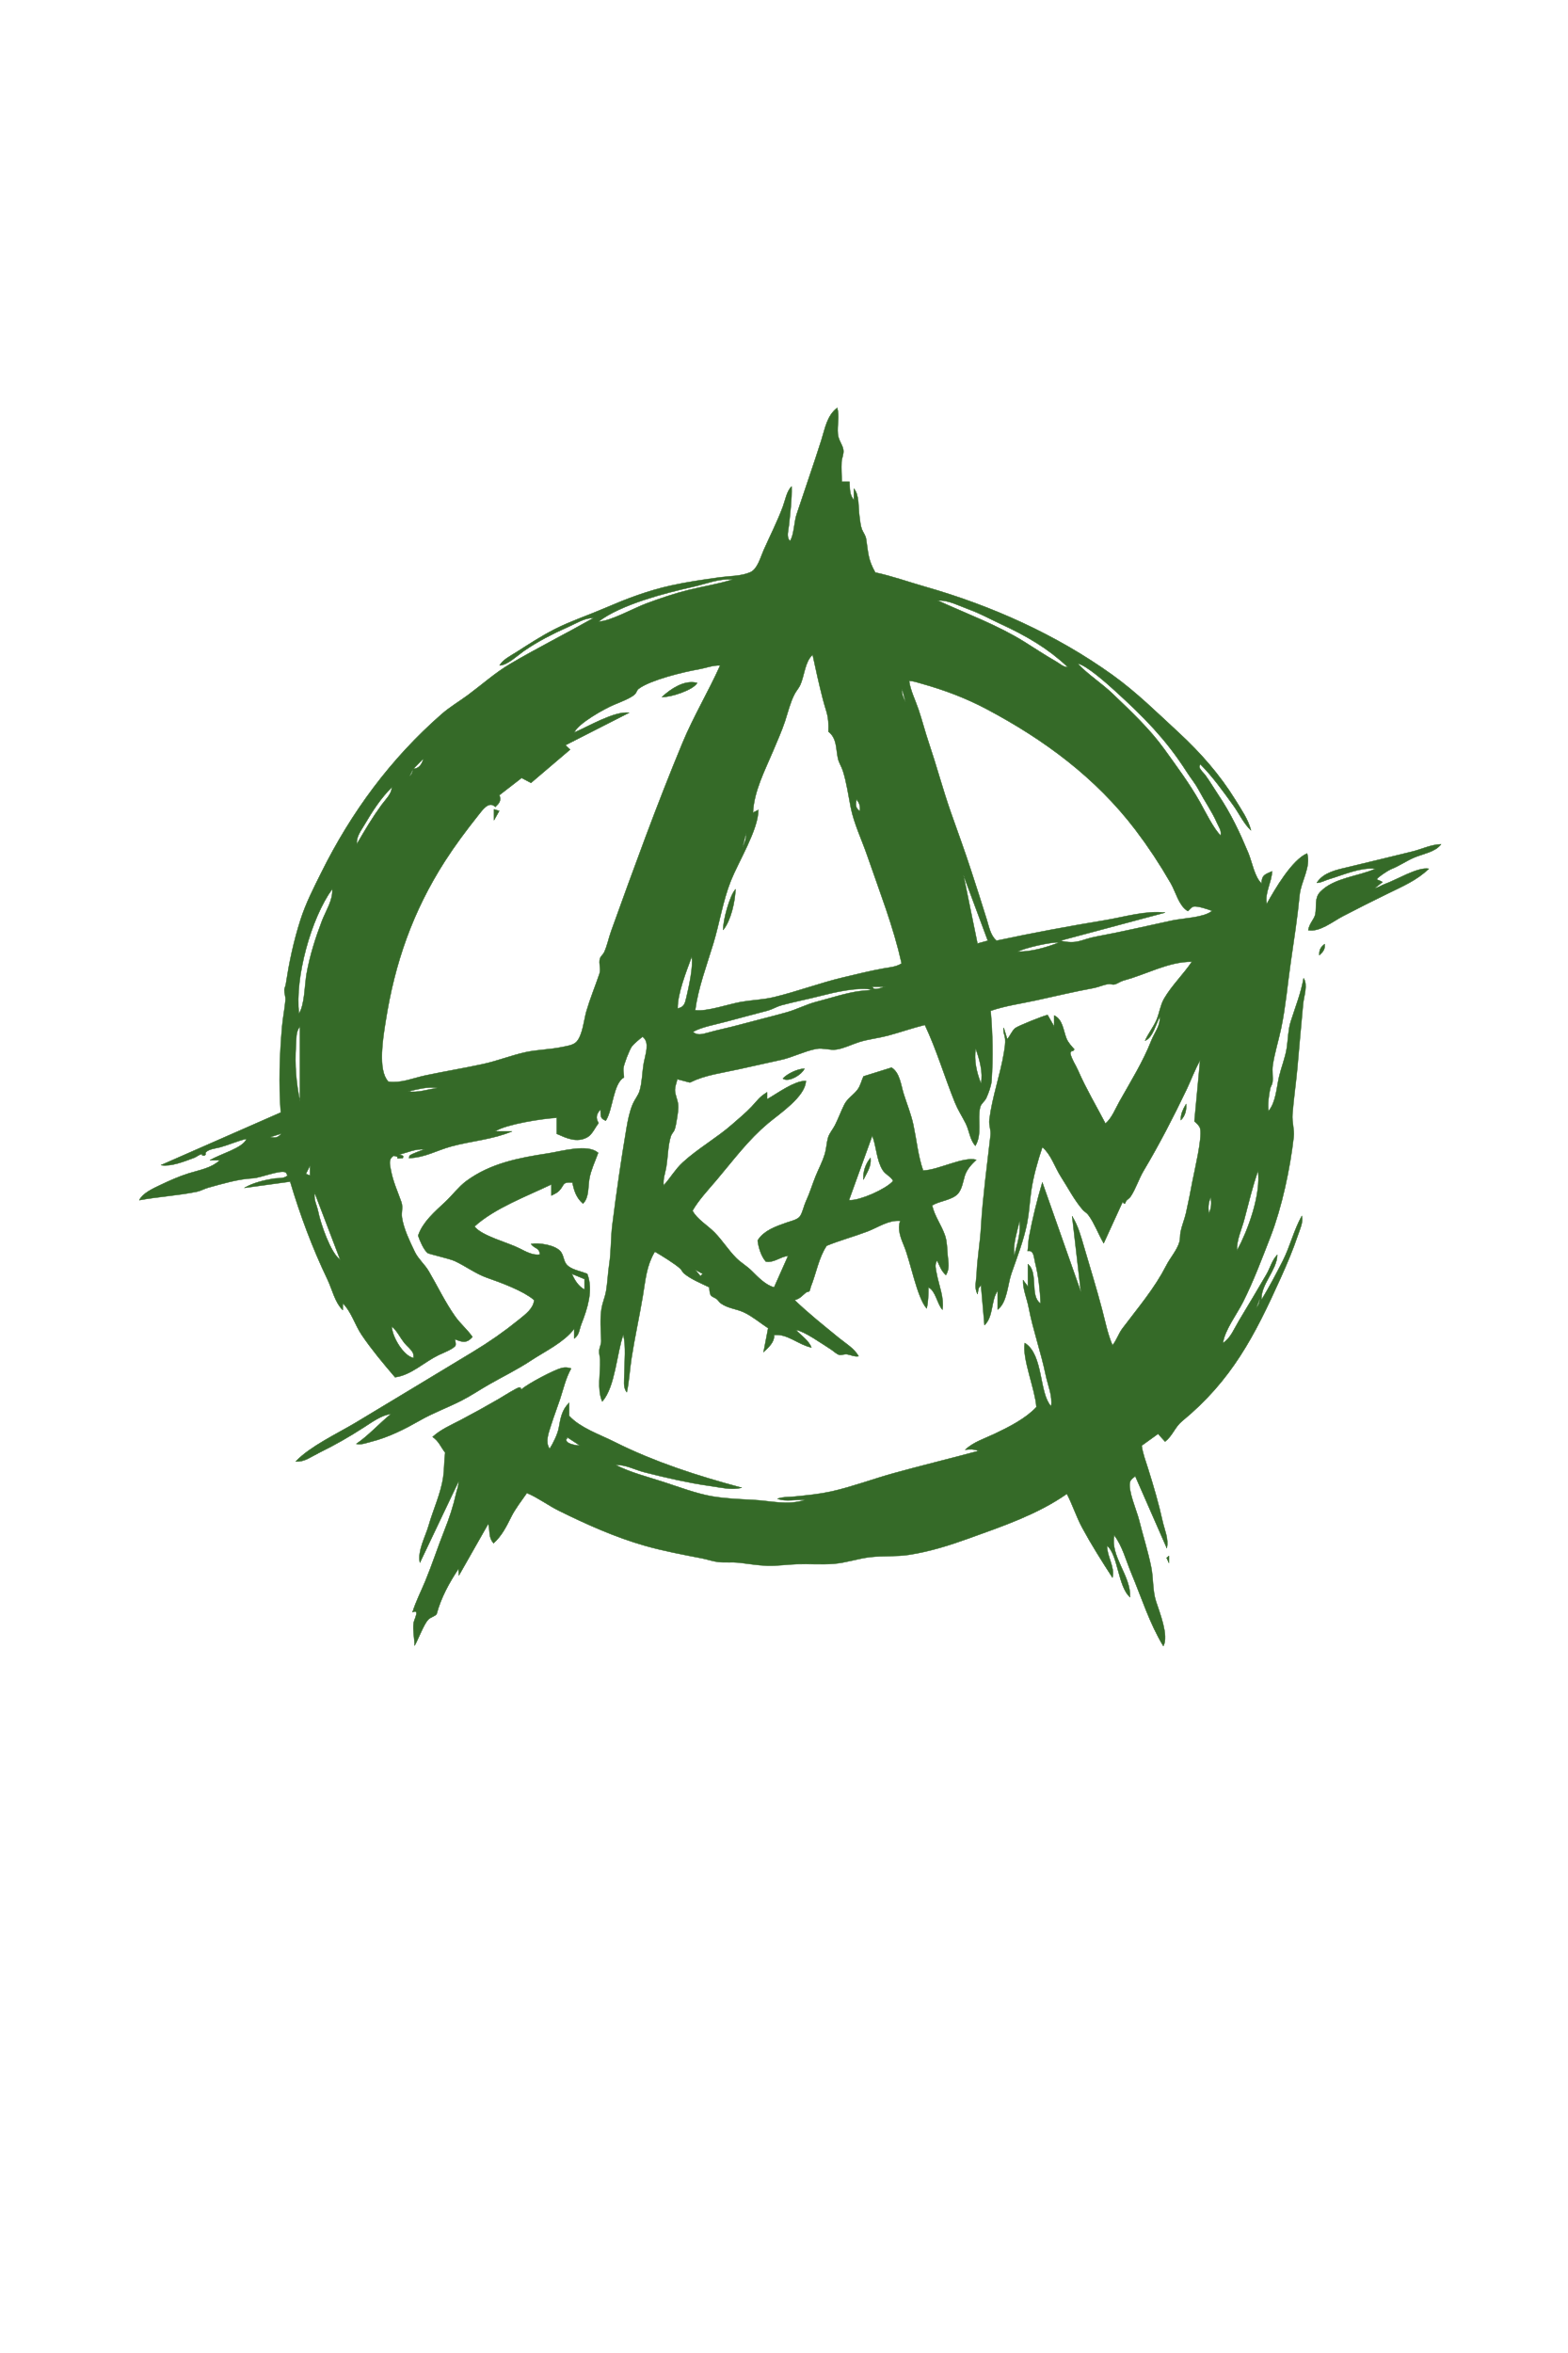
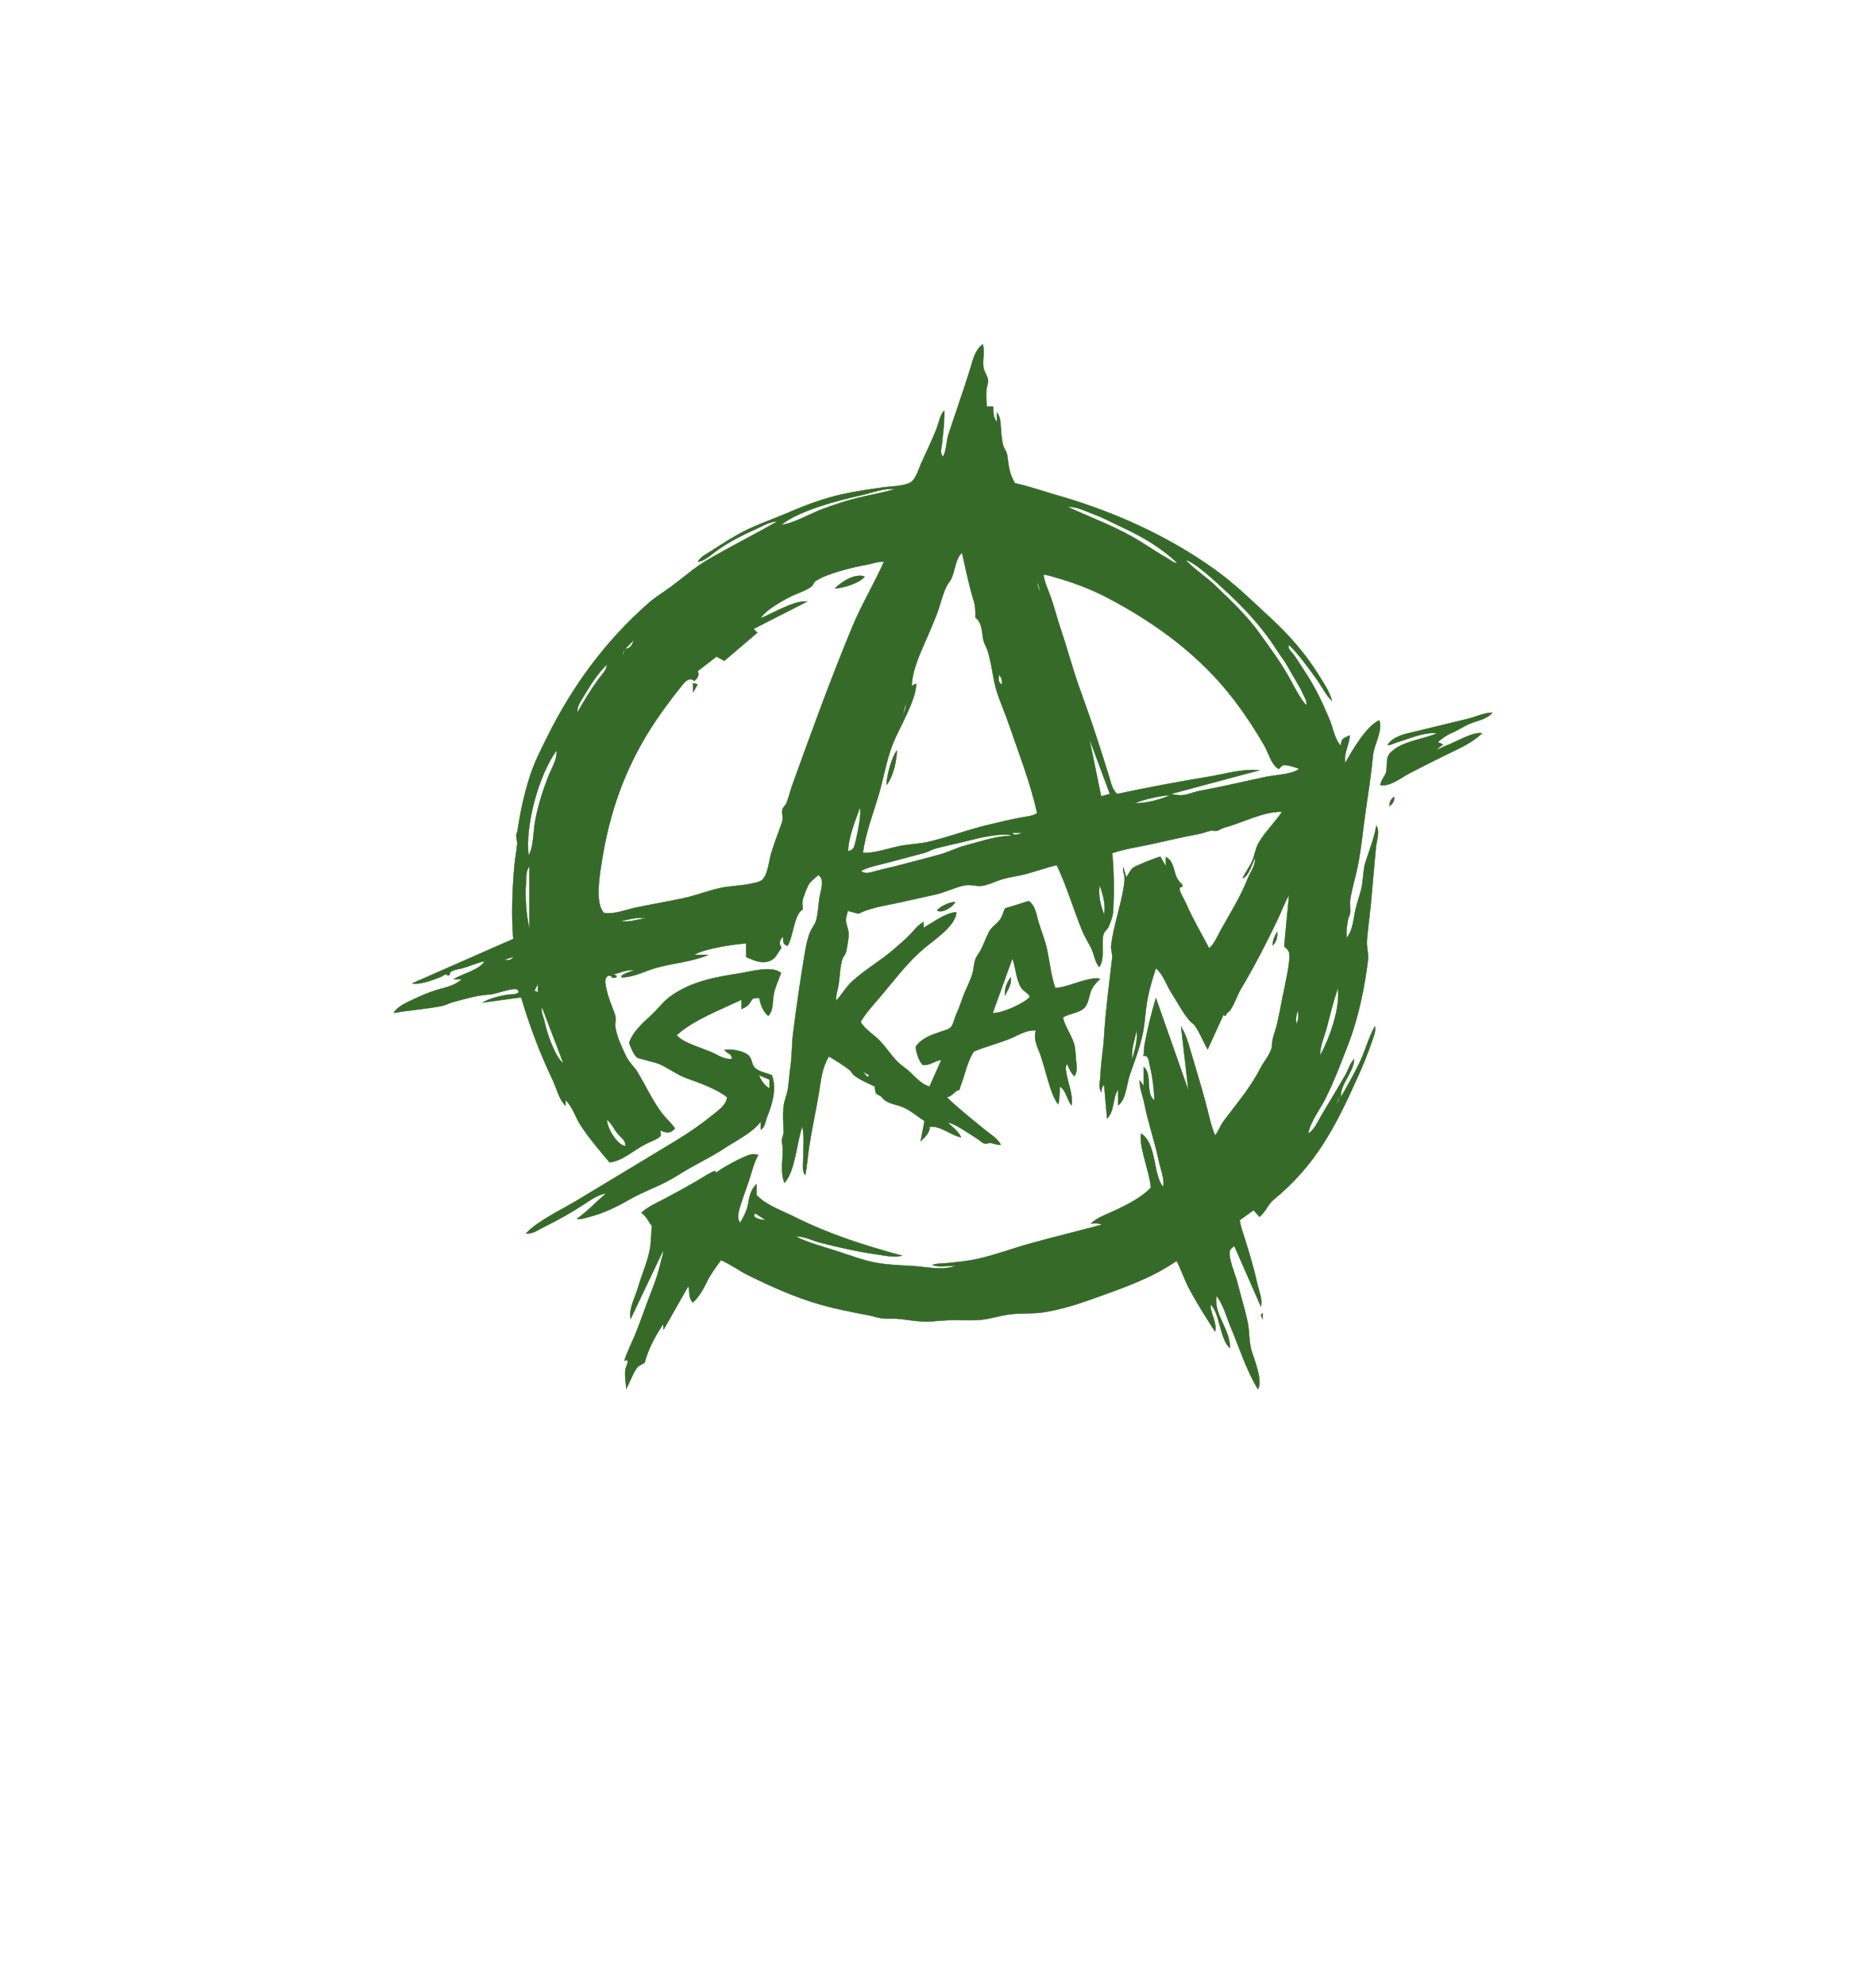
- <svg xmlns="http://www.w3.org/2000/svg" viewBox="0 0 894 1342" width="894" height="1342">
+ <svg xmlns="http://www.w3.org/2000/svg" viewBox="0 0 894 1342" width="850" height="900">
  <path d="M477.5 232.63C478.9 237.45 477.38 242.42 477.86 247.5C478.2 251.15 480.52 253.55 481 256.52C481.39 258.94 480.09 261.14 479.97 263.5C479.77 267.18 480.05 271.1 480.12 274.77C481.58 274.77 483.04 274.77 484.5 274.77C484.78 278.81 484.38 282.04 487.02 285.18C487.02 283.04 487.02 280.89 487.02 278.74C490.17 282.17 489.48 289.64 490.18 294.47C490.51 296.77 490.74 299.79 491.58 301.91C492.36 303.86 493.66 305.3 494 307.52C495.24 315.49 495.05 319.15 499.2 326.5C509.29 328.7 517.92 331.85 527.73 334.65C565.56 345.46 602.43 361.94 634.51 384.98C648.26 394.85 660.09 406.6 672.48 418.02C684.59 429.2 695.81 441.98 704.47 456.04C707.88 461.58 711.86 467.21 713.5 473.57C709.37 469.77 706.65 463.77 703.33 459.2C697.43 451.07 691.62 442.87 684.5 435.75C684.48 436.31 684.01 436.82 684.08 437.38C684.27 438.97 686.52 440.84 687.43 442.08C690.13 445.75 692.42 449.77 694.98 453.55C701.86 463.71 707.3 475.19 711.98 486.5C714.11 491.65 715.55 500.23 719.5 503.86C719.77 499.11 721.13 498.89 725.5 496.93C725.42 502.94 721.11 509.51 722.5 515.54C727.02 507.35 736.89 490.38 745.5 486.75C747.83 494.41 741.96 502.82 741.22 510.5C739.98 523.27 738.04 535.88 736.19 548.54C734.35 561.14 733.32 573.81 730.71 586.33C729.24 593.37 727 600.37 725.91 607.5C725.4 610.88 726.16 614.31 725.75 617.33C725.59 618.54 724.71 619.64 724.46 620.84C723.68 624.56 722.88 629.98 723.5 633.68C727.74 628.68 728.1 620.23 729.54 614.07C730.84 608.51 733.11 603.18 733.95 597.49C734.67 592.61 734.68 587.37 736.18 582.64C738.81 574.36 741.98 566.54 743.5 557.94C746.07 561.68 743.68 568.04 743.23 572.52C742 584.84 741.05 597.15 739.9 609.5C739.09 618.17 737.83 626.84 737.14 635.5C736.78 639.94 738.34 644.12 737.85 648.48C735.86 666.22 731.13 688.54 724.65 705.22C719.79 717.72 715.02 730.49 709 742.49C705.55 749.36 698.5 758.62 697.5 765.97C701.85 763.35 704.07 757.49 706.67 753.2C711.98 744.47 717.17 735.64 722.33 726.83C724.57 723.01 725.39 718.89 728.5 715.67C728.34 724.46 718.83 732.72 719.5 741.37C723.82 734.19 727.82 726.65 731.61 719.2C735.79 710.99 738 701.49 742.5 693.47C743.37 697.13 741.38 701.08 740.19 704.63C737.42 712.9 734 720.92 730.42 728.88C715.59 761.78 702.53 787.27 674.1 810.62C670.17 813.85 668.67 819.03 664.5 822.19C663.17 820.72 661.83 819.24 660.5 817.77C657.38 820.01 654.27 822.26 651.15 824.5C651.78 829 653.42 833.29 654.8 837.66C657.87 847.45 660.84 857.49 663.04 867.48C664.2 872.71 666.64 877.6 665.5 882.96C659.5 869.27 653.5 855.59 647.5 841.91C646.43 842.79 645.06 843.66 644.56 845.03C642.97 849.36 648.42 861.94 649.61 866.75C651.87 875.8 654.72 884.63 656.57 893.78C657.87 900.18 657.32 907.12 659.3 913.27C661.31 919.56 666.77 932.91 663.5 938.81C655.59 925.73 651.16 911.31 645.27 897.25C642.26 890.08 640.19 881.79 635.5 875.59C633.12 887.76 645.15 898.86 644.5 910.94C637.63 904.85 637.75 886.84 631.39 881.5C631.28 887.72 635.96 893.56 634.5 899.78C628.5 890.46 622.48 881.02 617.23 871.28C613.88 865.07 611.74 858.19 608.5 851.99C591.61 863.78 571.97 870.38 552.75 877.33C541.56 881.37 530.22 884.94 518.44 886.76C511.13 887.89 503.82 887.25 496.5 888.06C489.45 888.85 482.57 891.32 475.5 891.88C468.55 892.43 461.47 891.86 454.5 892.08C448.81 892.26 443.23 893.17 437.5 892.98C432.17 892.8 426.76 891.83 421.47 891.23C417.52 890.79 413.47 891.33 409.55 890.85C406.54 890.49 403.49 889.39 400.5 888.8C389.58 886.67 378.53 884.63 367.8 881.57C350.93 876.76 334.51 869.39 318.81 861.64C312.57 858.56 306.93 854.18 300.5 851.52C297.55 855.79 293.89 860.44 291.58 865.08C288.89 870.51 286.12 876.07 281.5 880.16C278.43 876.75 279.62 873.07 278.5 869.04C272.92 878.86 267.34 888.68 261.76 898.5C261.67 897.24 261.59 895.99 261.5 894.73C256.16 902.77 251.53 911.24 249.04 920.5C248.2 921.87 245.6 922.27 244.21 923.75C241.71 926.41 238.58 934.83 236.5 938.53C236.41 934.28 235.31 929.75 235.93 925.5C236.13 924.12 237.98 920.74 237.42 919.51C237.03 918.65 235.89 919.3 235.29 919.5C237.14 913.5 240.06 907.82 242.48 902C246.45 892.47 249.63 882.56 253.45 872.94C256.29 865.8 258.53 859.1 260.2 851.6C260.75 849.12 261.69 847.51 261.5 844.99C254.17 860.41 246.83 875.82 239.5 891.23C237.99 884.63 242.63 876.56 244.5 870.03C247.09 860.99 251.46 851.74 252.8 842.42C253.47 837.78 253.28 833.12 253.92 828.5C251.27 825.08 250.4 822.08 246.74 819.5C251.44 815.24 256.98 812.91 262.53 810.01C269.92 806.15 277.18 802.1 284.4 797.93C285.94 797.04 295.42 790.99 296.38 791.31C297.88 791.81 296.04 791.52 297.5 792.4C300.48 789.48 316.39 781.07 320.56 780.16C322.6 779.72 323.88 779.93 325.74 780.5C322.65 786.04 321.39 791.94 319.42 797.91C317.79 802.88 315.86 807.75 314.3 812.75C312.96 817.02 310.72 822.51 313.5 826.3C315.45 823.27 318.06 818 318.72 814.36C319.72 808.88 320.43 804.14 324.6 800.09C324.6 802.56 324.6 805.03 324.6 807.5C330.87 814.38 342 818.12 350.25 822.27C373.49 833.95 398 841.78 423.03 848.5C417.24 849.99 410.9 848.31 405.04 847.5C392.47 845.75 379.97 842.82 367.66 839.7C362.27 838.33 356.62 835.21 351.04 835.5C359.67 839.87 369.17 842.22 378.33 845.2C386.83 847.97 397.49 851.96 406.18 853.42C413.86 854.71 421.6 855.03 429.36 855.43C439.72 855.97 448.87 858.74 459.11 855.5C453.84 854.98 448.62 856.7 443.5 854.83C446.03 853.63 450.12 853.86 453.23 853.55C460.16 852.84 467.43 852.16 474.23 850.63C486.24 847.92 497.79 843.54 509.64 840.25C525.76 835.78 542.04 831.86 558.14 827.5C555.38 826.39 553.49 826.52 550.5 826.84C555.31 822.4 561.28 820.61 567.27 817.77C575.3 813.96 585.09 809.04 591.12 802.5C590.47 792.48 582.83 774.64 584.5 765.97C595.24 772.7 592.47 794.38 599.5 802.09C600.48 796.37 597.59 789.92 596.42 784.2C593.73 771.15 589.2 758.68 586.7 745.61C585.72 740.53 583.34 735.23 583.5 730.08C584.42 731.31 585.35 732.55 586.27 733.78C586.27 729.51 586.27 725.24 586.27 720.98C592.4 725.9 587.1 739.2 593.52 743.5C593.27 736.12 592.25 727.3 590.41 720.17C589.62 717.09 589.79 712.79 586.09 713.5C586.58 710.83 586.44 708.18 586.93 705.51C588.85 695.14 591.51 684.46 594.5 674.39C601.83 695.23 609.17 716.07 616.5 736.91C614.83 722.49 613.17 708.08 611.5 693.66C614.95 699.29 616.45 704.97 618.29 711.28C621.74 723.08 625.42 734.91 628.55 746.82C630.34 753.6 631.72 760.8 634.5 767.24C636.85 764.5 637.91 760.72 640.17 757.7C648.98 745.95 658.53 734.88 665.22 721.72C667.43 717.36 671.39 713 672.71 708.28C673.22 706.45 672.98 704.57 673.34 702.74C674.04 699.1 675.61 695.51 676.44 691.87C677.84 685.78 678.99 679.67 680.16 673.54C681.37 667.23 685.75 649.25 684.56 643.79C684.16 641.93 682.5 640.75 681.23 639.5C682.32 627.91 683.41 616.31 684.5 604.72C681.49 610 679.41 615.79 676.8 621.29C669.32 636.98 661.15 652.79 652.25 667.74C649.48 672.4 647.86 677.86 644.89 682.37C644.15 683.49 643.17 683.91 642.34 684.86C642.04 685.19 641.93 686.3 641.48 686.46C641 686.64 640.69 685.81 640.28 685.5C636.68 693.35 633.09 701.21 629.5 709.06C626.45 703.91 624.24 697.56 620.65 692.8C619.8 691.68 618.45 691.03 617.52 689.95C612.73 684.41 609.17 677.43 605.21 671.29C601.72 665.89 599.45 658.32 594.5 654.25C591.78 662.36 589.32 671.01 588.1 679.5C587.24 685.52 587.01 691.44 585.82 697.45C583.84 707.49 580.17 716.76 576.83 726.37C574.69 732.56 574.41 742.93 569.02 746.89C569.02 743.29 569.02 739.7 569.02 736.1C565.09 741.72 566.7 750.96 561.5 755.76C560.83 748.17 560.17 740.59 559.5 733C557.64 735 558.22 734.98 557.5 738.05C555.53 734.14 556.89 730.71 557.04 726.5C557.37 717.74 559.01 708.94 559.51 700.13C560.51 682.44 562.99 665.04 564.95 647.5C565.31 644.35 563.92 641.76 564.29 638.68C565.87 625.75 570.51 613.1 572.63 600.28C573.02 597.94 573.55 594.85 573.31 592.5C573.04 589.96 571.96 588.84 572.5 586.24C573.17 588.4 573.83 590.57 574.5 592.74C576.11 590.78 577.05 588.15 578.96 586.45C580.39 585.18 595.44 579.2 597.5 578.87C598.74 581.05 599.98 583.23 601.23 585.42C601.23 583.33 601.23 581.24 601.23 579.16C606.17 581.46 606.39 587.57 608.25 592.26C609.21 594.68 611.07 596.57 612.75 598.5C610.6 601.22 612.63 597.3 610.41 600.5C611.12 604.15 613.42 607.16 614.9 610.57C619.48 621.1 625.24 630.68 630.5 640.82C634.15 637.7 636.22 632.27 638.58 628.07C644.96 616.71 651.91 605.61 656.68 593.45C658.45 588.95 661.94 584.96 661.5 580.01C659.2 583.9 657.54 591.87 653.12 593.5C654.85 589.58 657.85 585.78 659.57 581.86C661.3 577.93 661.73 573.35 663.99 569.49C668.38 561.99 674.95 555.72 679.8 548.5C666.53 548.38 653.34 555.93 640.68 559.26C638.92 559.73 637.13 561.2 635.44 561.49C634.57 561.64 633.5 561.17 632.57 561.23C629.69 561.44 626.79 562.94 623.94 563.47C612.85 565.51 602.05 568.1 591.05 570.5C582.4 572.39 573.27 573.64 565.01 576.5C566.17 589.59 566.41 603.19 565.55 616.25C565.35 619.28 563.8 623.38 562.57 626.14C561.65 628.18 559.52 629.38 559.02 631.51C557.32 638.78 560.32 646.73 556.28 653.5C553.07 649.79 552.95 644.99 550.79 640.7C548.79 636.72 546.32 632.96 544.65 628.81C538.69 614.05 534.28 598.96 527.5 584.54C520.36 586.32 513.4 588.78 506.29 590.68C500.87 592.12 495.13 592.66 489.8 594.38C485.66 595.72 481.47 597.88 477.12 598.55C473.23 599.15 469.5 597.47 465.59 598.2C458.69 599.49 452.1 603.05 445.15 604.54C437.22 606.25 429.31 608.01 421.42 609.8C412.13 611.9 402.11 613.05 393.5 617.4C391.1 616.76 388.69 616.13 386.29 615.5C385.92 617.41 384.97 619.56 384.95 621.5C384.92 624.21 386.38 626.97 386.72 629.64C387.07 632.35 386.45 635.8 386 638.49C385.69 640.28 385.35 642.6 384.74 644.28C384.24 645.63 383.07 646.55 382.62 647.97C380.9 653.37 380.95 659.87 380.01 665.5C379.39 669.23 378.02 672.39 378.5 676.1C382.44 671.82 385.08 666.92 389.44 662.94C398.29 654.87 408.84 649.02 417.72 641.19C421.38 637.96 425.33 634.75 428.68 631.19C432.25 627.41 432.79 625.91 437.5 622.96C437.5 624.29 437.5 625.61 437.5 626.94C443.23 623.75 453.15 616.26 459.67 616.5C459.19 625.55 444.82 635.01 438.12 640.6C426.73 650.1 418.1 661.89 408.59 673.11C403.93 678.61 398.59 684.25 394.97 690.5C397.49 695.36 403.69 698.95 407.57 702.93C412.03 707.48 415.45 713.04 419.96 717.55C422.64 720.22 426.01 722.11 428.71 724.8C432.32 728.38 436.58 732.9 441.5 734.24C444.17 728.25 446.83 722.26 449.5 716.26C444.84 716.75 441.46 720.37 436.79 719.5C434.14 716.54 432.61 711.43 432.13 707.5C435.61 701.76 442.65 699.42 448.73 697.27C450.87 696.51 454.82 695.7 456.23 693.77C457.79 691.63 458.47 687.7 459.66 685.19C461.88 680.45 463.3 675.55 465.26 670.72C466.97 666.53 469.21 662.39 470.49 658.05C471.39 654.97 471.44 651.74 472.32 648.79C473.03 646.37 475.11 644.01 476.25 641.74C478.19 637.89 479.66 633.81 481.56 630C483.3 626.49 486.74 624.57 489.04 621.55C490.81 619.24 491.31 616.46 492.5 613.88C497.83 612.21 503.17 610.55 508.5 608.88C513.26 611.83 513.85 619.03 515.47 624.08C517.3 629.84 519.65 635.63 520.92 641.55C522.77 650.18 523.59 659.28 526.5 667.6C535.24 667.35 549.69 659.38 556.82 661.5C554.12 664 551.34 667.03 550.23 670.68C549.3 673.74 548.74 677.62 546.78 680.27C543.64 684.51 535.99 684.76 531.63 687.5C533.08 693.71 536.86 698.59 538.94 704.56C540.22 708.21 540.13 712.3 540.5 716.11C540.9 720.23 541.7 723.51 539.5 727.21C536.86 724.81 536.01 722.14 534.5 718.9C532.86 721.21 533.72 723.69 534.24 726.5C535.45 733.04 538.64 740.37 537.5 746.96C534.36 743.35 533.72 736.23 529.5 734.2C529.45 738.49 529.51 742.14 528.5 746.23C523.01 739.96 519.39 719.69 515.7 710.76C513.89 706.38 511.62 700.95 513.5 696.3C506.8 695.7 500.92 699.97 494.77 702.32C487.12 705.25 479.04 707.38 471.5 710.48C466.9 717.28 465.46 726.46 462.41 733.93C462.17 734.52 462.07 735.83 461.69 736.28C461.07 737.04 460.4 736.61 459.74 737.14C457.22 739.16 456.59 740.47 453.22 741.5C461.26 749.22 469.81 755.99 478.44 763.05C482.32 766.23 487.22 769.03 489.7 773.5C487.23 773.9 485.73 772.86 483.25 772.42C481.61 772.13 480.14 772.97 478.73 772.71C477.27 772.44 475.19 770.39 473.9 769.59C469.37 766.75 458.51 759.02 453.92 758.5C456.85 761.64 461.3 764.57 462.79 768.5C455.52 767.08 449.02 760.45 441.5 761.42C441.89 765.42 438.09 768.69 435.5 771.13C436.38 766.59 437.25 762.04 438.13 757.5C433.49 754.51 429.19 750.72 424.14 748.4C419.86 746.43 415.11 746.2 411.14 743.35C410.17 742.66 409.62 741.55 408.69 740.83C407.56 739.95 405.81 739.73 405.19 738.29C404.69 737.14 404.71 735.39 404.5 734.16C399.93 731.96 394.04 729.56 390.16 726.3C389.25 725.53 388.83 724.33 387.96 723.52C385.27 720.98 376.92 715.79 373.5 713.86C368.66 721.75 368.11 730.33 366.61 739.22C364.63 751.03 362.03 762.69 360.19 774.55C359.18 781.04 358.86 787.62 357.5 794.04C355.24 791.28 356.09 787.17 356.11 783.5C356.16 776.42 357.15 768.08 355.5 761.23C351.79 771.45 350.9 791.04 343.5 799.32C340.38 792.19 342.58 783.14 342.29 775.5C342.23 773.85 341.65 772.13 341.75 770.5C341.88 768.37 343.01 766.75 342.92 764.5C342.68 758.44 342.15 752.62 343.07 746.52C343.6 743.05 345.1 739.83 345.69 736.41C346.56 731.34 346.71 726.15 347.49 721.07C348.63 713.63 348.32 706.02 349.26 698.55C351.57 680.22 354.23 661.81 357.32 643.56C358.1 638.93 359.11 633.82 360.99 629.5C362.04 627.09 364.01 624.77 364.77 622.3C366.33 617.3 366.24 611.6 367.16 606.42C368.13 601.03 370.84 594.54 366.5 591.28C364.95 592.41 361.42 595.39 360.36 596.83C359 598.7 355.65 607.22 355.53 609.5C355.45 611.09 355.85 612.88 355.87 614.5C349.72 617.8 349.55 633.01 345.5 639.15C341.89 637.71 342.85 636.24 342.5 632.76C340.27 635.19 339.5 637.48 341.39 640.5C339.55 642.87 337.76 647.02 335.08 648.54C329.07 651.98 323.18 649.15 317.56 646.66C317.56 643.61 317.56 640.55 317.56 637.5C309.75 637.91 288.76 641.11 282.4 645.24C285.6 645.24 288.81 645.24 292.01 645.24C281.33 649.83 268.69 650.75 257.45 653.81C249.06 656.09 242.18 660.28 233.27 660.5C233.55 660.1 233.33 659.44 233.68 659.1C234.75 658.07 240.44 656.13 242.1 655.5C236.99 655.11 232.63 657.22 227.76 658.5C229.76 659.23 230.32 658.9 229.75 660.5C223.42 661.23 229.7 659.97 224.5 659.17C221.35 661.07 222.35 664.23 222.96 667.5C224.17 673.95 226.77 679.53 228.89 685.55C230.01 688.73 228.76 691.23 229.25 694.39C230.26 700.96 233.7 708.01 236.56 713.97C238.54 718.09 242.2 721.07 244.5 724.98C249.56 733.59 253.83 742.67 259.62 750.85C262.56 754.99 266.54 758.3 269.46 762.5C266.23 766.25 263.71 765.55 259.5 763.79C259.57 764.58 260.09 766.57 259.82 767.29C259.07 769.21 252.19 771.86 250.3 772.76C241.79 776.85 234.64 784.24 225.33 785.5C218.68 777.71 212 769.79 206.25 761.27C202.48 755.69 200.31 747.93 195.5 743.28C195.5 744.57 195.5 745.86 195.5 747.15C191.1 743.05 189.44 735.25 186.78 729.71C178.11 711.63 171.23 693.1 165.5 673.91C156.8 675.11 148.1 676.3 139.4 677.5C144.11 674.68 150.28 673.21 155.66 672.27C158.77 671.73 161.61 672.45 163.98 670.5C163.46 669.69 163.71 669.2 162.79 668.62C160.28 667.04 148.24 671.79 144.5 671.98C135.8 672.43 127.18 675.03 118.76 677.36C116.56 677.97 114.52 679.2 112.28 679.67C101.49 681.89 90.31 682.49 79.47 684.5C81.31 680.51 87.42 677.79 91.41 675.88C96.65 673.38 102.09 670.95 107.64 669.21C113.68 667.32 120.68 666.22 125.34 661.75C123.48 661.75 121.62 661.75 119.76 661.75C124.98 658.35 138.74 654.85 140.64 649.5C135.51 650.66 130.69 652.91 125.61 654.3C123.48 654.88 119.01 655.35 117.48 657.13C116.58 658.16 118.11 658.16 116.5 659.1C113.8 659.01 116.68 658.06 114.73 658.34C113.54 658.51 111.97 659.87 110.78 660.31C105.26 662.34 97.5 665.54 91.83 664.5C114.6 654.5 137.38 644.5 160.15 634.5C158.9 618.31 159.48 601.68 160.89 585.5C161.33 580.48 162.37 575.49 162.82 570.48C163.01 568.32 162.1 566.6 162.19 564.55C162.23 563.52 162.85 562.52 163 561.49C164.88 549.08 167.49 536.83 171.34 524.78C174.37 515.27 178.82 506.6 183.24 497.71C200.37 463.22 222.79 432.77 251.83 407.35C256.48 403.28 261.91 400.09 266.88 396.42C274.94 390.46 282.45 383.67 291.1 378.59C306.65 369.46 322.78 361.39 338.48 352.5C333.62 352.24 328.58 355.58 324.07 357.56C315.35 361.38 306.62 365.89 298.77 371.31C294.98 373.92 289.39 379.44 284.95 379.5C286.86 376.16 291.17 374.09 294.45 371.99C301.64 367.41 308.74 362.74 316.38 358.86C325.81 354.07 335.62 350.9 345.25 346.72C357.32 341.48 369.63 336.85 382.51 333.99C391.78 331.94 401.13 330.6 410.52 329.28C416.2 328.48 422.53 328.71 427.9 326.4C432.08 324.6 433.8 317.73 435.49 313.95C439.14 305.72 443.34 297.47 446.5 289.01C447.87 285.35 448.7 280.11 451.5 277.43C451.72 284.93 450.71 292.07 449.98 299.5C449.67 302.65 448.31 306.07 450.5 308.56C452.71 306.1 452.99 297.55 454.25 293.71C458.92 279.48 463.95 265.28 468.48 250.99C470.56 244.46 471.66 237.01 477.5 232.63ZM417.97 330.5C410.23 329.79 402.7 333.02 395.26 334.67C379.51 338.16 354.08 344.77 341.41 354.5C347.82 354.47 361.74 346.75 368.65 344.18C376.46 341.28 384.77 338.46 392.86 336.46C401.21 334.39 409.81 333.1 417.97 330.5ZM609.05 380.5C597.69 369.65 584.87 362.4 570.69 355.84C564.62 353.03 559.13 349.92 552.79 347.62C547.22 345.6 540.74 342.08 534.82 342.5C551.4 350.1 568.81 356.4 584.34 366.12C590.32 369.86 596.15 373.74 602.26 377.24C604.74 378.66 606.35 380.46 609.05 380.5ZM463.5 373.47C459.06 377.16 458.78 385.72 456.34 390.81C455.51 392.55 454.16 394.03 453.26 395.73C450.71 400.53 449.43 406.15 447.74 411.28C445.85 416.98 443.23 422.82 440.89 428.39C436.22 439.47 430 451.29 429.45 463.5C430.46 462.98 431.48 462.45 432.5 461.93C432.59 473.02 421.13 491.52 416.82 502.38C412.24 513.95 410.39 526.45 406.78 538.32C403.05 550.59 398.2 563.45 396.5 576.15C402.71 577.18 415.94 572.6 422.77 571.42C428.95 570.35 435.19 570.21 441.38 568.73C454.69 565.53 467.55 560.63 480.88 557.47C488.43 555.69 496.14 553.74 503.76 552.37C507.49 551.7 511.02 551.53 514.26 549.5C509.61 528.52 501.59 508.19 494.59 487.83C491.51 478.87 487.07 469.74 485.22 460.44C483.85 453.54 482.9 446.37 480.76 439.65C479.99 437.19 478.47 435.06 477.92 432.5C476.69 426.82 477.43 421.2 472.5 417.26C472.82 407.77 471.42 406.92 469.22 398.31C467.14 390.17 465.25 381.73 463.5 373.47ZM696.22 476.5C696.79 473.64 695.27 471.94 694.13 469.34C691.26 462.79 687.12 457.02 683.79 450.69C681.88 447.04 679.23 443.91 677.01 440.44C664.86 421.42 652.24 408.81 635.72 393.79C631.67 390.11 619.27 379.01 614.62 378.5C620.7 384.88 628.37 389.69 634.73 395.8C644.95 405.61 655.82 415.78 664.11 427.34C671.04 437 678.43 446.9 684.26 457.26C687.1 462.32 692.59 473.39 696.22 476.5ZM410.76 379.5C406.63 379.32 402.46 381.04 398.36 381.74C390.05 383.16 370.96 387.8 364.32 392.79C363.1 393.71 363.19 394.72 362.26 395.78C360.34 397.97 353.16 400.71 350.33 401.88C344.9 404.12 329.7 412.59 327.5 417.79C335.37 414.46 350.57 405.37 358.8 406.5C346.7 412.67 334.6 418.83 322.5 425C323.39 425.83 324.28 426.67 325.17 427.5C317.73 433.83 310.3 440.17 302.86 446.5C301.07 445.56 299.29 444.62 297.5 443.68C293.27 446.95 289.05 450.23 284.82 453.5C285.97 456.6 284.81 458.06 282.5 460.23C278.83 456.48 275.1 462.05 272.63 465.16C265.99 473.54 259.48 482.21 253.7 491.24C235.46 519.75 225.15 549.17 219.95 582.5C218.62 591.01 215.15 610.32 221.5 616.9C228.64 617.98 235.78 614.82 242.72 613.35C253.62 611.05 264.59 609.24 275.46 606.88C283.59 605.12 291.45 601.98 299.54 600.17C306.46 598.62 313.66 598.65 320.57 597.17C323.09 596.63 326.88 596.2 328.75 594.25C332.32 590.53 333.06 581.61 334.44 576.84C336.52 569.64 339.49 562.54 341.89 555.43C342.91 552.4 341.29 549.59 342.21 546.63C342.62 545.34 343.98 544.42 344.58 543.14C346.34 539.36 347.15 535.02 348.57 531.09C361.54 495.08 374.57 459.1 389.26 423.72C395.55 408.55 404.06 394.45 410.76 379.5ZM518.5 388.32C519.23 393.75 522.08 399.39 523.85 404.61C525.99 410.93 527.61 417.4 529.75 423.72C534.19 436.81 537.72 450.24 542.29 463.27C546.17 474.33 550.27 485.41 553.87 496.56C556.89 505.9 559.96 515.21 562.83 524.6C564.12 528.8 564.95 533.63 568.36 536.5C588.91 532.11 609.71 528.24 630.45 524.8C641.29 523 653.5 519.21 664.46 520.5C644.55 525.83 624.63 531.17 604.72 536.5C614.6 538.88 616.41 535.78 625.55 534.11C639.88 531.5 654.22 528.05 668.5 525.01C674.77 523.67 686.77 523.4 691.34 519.5C689.21 518.65 682.7 516.47 680.61 517.05C679.54 517.35 678.41 518.95 677.5 519.64C672.36 516.64 670.66 508.78 667.74 503.73C661.6 493.08 654.91 482.87 647.45 473.09C624.9 443.53 595.59 421.87 562.95 404.54C550.85 398.11 538.68 393.55 525.55 389.87C523.03 389.16 521.1 388.41 518.5 388.32ZM397.63 389.5C395.49 393.54 382.09 397.89 377.57 397.5C382.61 392.86 390.46 387.55 397.63 389.5ZM514.5 392.97C514.23 395.73 515.05 397.74 516.5 400.3C515.83 397.86 515.17 395.41 514.5 392.97ZM241.5 432.65C239.58 434.6 237.66 436.55 235.74 438.5C239 438.38 240.73 435.8 241.5 432.65ZM235.5 438.77C234.83 440.14 234.17 441.51 233.5 442.87C235.13 441.3 235.08 440.91 235.5 438.77ZM223.5 448.98C217.19 455.18 212.35 462.77 207.88 470.34C205.7 474.03 203.15 477.26 203.5 481.45C207.9 473.87 212.41 466.2 217.6 459.13C219.87 456.03 223.42 452.79 223.5 448.98ZM488.5 455.89C487.94 459 487.78 460.8 490.5 462.71C490.7 459.72 490.33 458.26 488.5 455.89ZM281.76 461.56C282.75 461.88 283.74 462.19 284.73 462.5C283.74 464.26 282.75 466.03 281.76 467.79C281.76 465.71 281.76 463.64 281.76 461.56ZM425.5 475.24C424.83 477.88 424.17 480.51 423.5 483.15C424.92 480.25 425.69 478.44 425.5 475.24ZM821.91 481.5C818.59 485.96 811.61 486.95 806.56 489.1C801.97 491.05 797.98 493.96 793.28 495.76C791.89 496.29 785 500.77 785.31 501.53C785.44 501.84 787.86 502.5 788.5 503.1C787.05 504.24 785.6 505.37 784.16 506.5C786.36 506.27 787.66 504.95 789.72 504.25C796.07 502.08 808.78 494.23 814.94 495.5C808 502.15 799.8 505.57 791.27 509.76C782.79 513.91 774.36 518.13 765.98 522.5C760.32 525.44 752.67 531.74 746.16 530.5C746.88 526.44 749.59 524.34 750.18 521.48C751.1 517.02 749.51 512.29 753.06 508.62C760.82 500.61 774.74 499.86 784.5 495.5C776.24 494.42 765.95 499.07 757.9 501.45C755.42 502.18 753.46 503.51 751.05 503.5C754.77 497.51 762.7 496.02 769.1 494.51C781.19 491.65 793.25 488.62 805.33 485.71C810.91 484.37 816.05 481.69 821.91 481.5ZM549.5 499.09C552.17 512.11 554.83 525.12 557.5 538.13C559.47 537.59 561.44 537.04 563.41 536.5C558.77 524.03 554.14 511.56 549.5 499.09ZM189.5 507.02C177.32 523.77 168.11 557.64 170.5 578.09C173.78 573.34 173.77 561.57 174.84 555.5C176.68 545.17 179.9 534.96 183.65 525.18C185.84 519.47 190.08 513.18 189.5 507.02ZM419.5 507.18C419.23 514.15 416.96 524.87 412.5 530.36C412.21 525.41 416.13 510.83 419.5 507.18ZM604.16 537.5C599.98 537.04 584.16 540.64 580.5 542.77C588.06 542.9 597.13 540.29 604.16 537.5ZM755.5 538.45C755.86 541.32 754.63 542.87 752.5 544.78C752.33 541.92 753.16 540.24 755.5 538.45ZM394.5 545.71C391.49 553.88 386.38 566.68 386.5 575.16C390.12 574.42 390.64 572.5 391.47 568.93C392.82 563.16 395.57 551.03 394.5 545.71ZM504.94 562.71C502.37 562.71 499.8 562.71 497.23 562.71C497.75 562.89 497.92 563.6 498.4 563.87C499.81 564.66 503.44 563.02 504.94 562.71ZM497.38 564.5C490.42 562.64 475.76 565.95 468.44 567.87C460.92 569.83 453.24 571.29 445.72 573.32C442.99 574.05 440.56 575.64 437.83 576.38C429.98 578.5 422.07 580.5 414.23 582.66C408.68 584.19 400 585.72 395.24 588.5C397.4 590.68 400.49 589.92 403.54 589.04C409.39 587.37 415.37 586.23 421.24 584.62C430.41 582.11 439.63 579.92 448.77 577.34C454.54 575.72 459.87 572.85 465.71 571.34C473.81 569.26 482.44 566.3 490.71 565.22C492.98 564.92 495.12 564.96 497.38 564.5ZM171.11 585.39C168.64 588.29 169.03 592.58 168.77 596.5C168.05 607.3 168.9 617.6 171.11 628.15C171.11 613.9 171.11 599.64 171.11 585.39ZM556.5 598.08C555.37 604.56 557.06 611.88 559.5 617.92C560.87 611.88 558.6 603.92 556.5 598.08ZM458.79 609.5C457.39 612.93 449.7 617.57 446.5 615.13C449.12 612.33 454.94 609.58 458.79 609.5ZM249.44 620.5C243.82 619.61 238.31 621.22 232.74 622.5C238.28 623.36 243.94 621.36 249.44 620.5ZM676.5 629.65C676.77 633.03 676.03 636.35 673.5 638.84C673.34 635.38 674.74 632.64 676.5 629.65ZM160.51 646.5C158.41 647.17 156.31 647.83 154.21 648.5C156.84 649.17 158.72 648.84 160.51 646.5ZM497.5 647.73C493.07 659.98 488.64 672.24 484.21 684.5C489.98 685.03 505.62 678.12 509.4 673.5C508.15 670.92 505.08 670.02 503.36 667.21C499.91 661.57 499.89 653.84 497.5 647.73ZM341.17 657.5C339.42 662.36 336.94 667.39 336.1 672.52C335.33 677.23 335.96 683.19 332.5 686.43C328.79 683.26 327.39 679.11 326.5 674.46C320.44 673.9 322.13 675.83 318.79 679.25C317.65 680.41 315.85 681.14 314.49 681.88C314.49 679.75 314.49 677.63 314.49 675.5C300.82 682.09 282.02 689.07 270.63 699.5C274.74 704.94 289.68 708.62 296.39 712.07C300 713.92 304.19 716.19 308.02 715.5C307.45 711.25 305.35 712.62 302.87 709.5C307 708.61 317.43 710.03 320.14 714.35C321.83 717.05 321.4 720.14 324.25 722.25C327.2 724.44 331.53 725.09 334.92 726.5C338.5 735.75 335.05 746.27 331.6 755.09C330.3 758.41 330.47 761.28 327.49 763.42C327.49 761.55 327.49 759.68 327.49 757.81C321.87 765.5 310.47 770.89 302.62 776.09C294.99 781.14 286.92 785.03 279.02 789.55C273.71 792.57 268.7 795.99 263.25 798.78C255.48 802.75 247.18 805.75 239.59 810.08C230.76 815.12 221.49 819.8 211.61 822.27C208.61 823.03 206.24 824.1 203.22 823.5C210.27 818.71 216.13 812.02 222.94 806.5C217.95 806.87 211.79 811.33 207.56 814.06C199.36 819.36 190.83 824.27 182.04 828.54C177.72 830.64 173.45 834.03 168.72 833.5C176.78 824.94 192.56 817.56 202.86 811.39C225.16 798.03 247.36 784.51 269.61 771.1C278.89 765.51 287.7 759.4 296.09 752.56C299.75 749.57 304.22 746.38 304.67 741.5C298.65 736.21 285.41 731.41 277.74 728.72C271.27 726.45 265.53 722.04 259.31 719.18C256.34 717.81 244.57 715.21 243.86 714.61C241.63 712.7 239.37 707.48 238.5 704.74C241 696.99 248.2 690.87 253.97 685.49C258.17 681.57 261.39 676.98 266.05 673.54C279.76 663.46 296.01 660.35 312.5 657.83C320.33 656.64 335.05 652.17 341.17 657.5ZM496.5 660.43C497.06 665.3 494.46 668.61 492.5 672.75C492.06 668.59 493.71 663.58 496.5 660.43ZM176.81 664.85C176.03 666.4 175.24 667.95 174.46 669.5C175.24 669.82 176.03 670.13 176.81 670.45C176.81 668.58 176.81 666.72 176.81 664.85ZM717.5 667.64C714.4 676.81 712.17 685.94 709.73 695.29C708.21 701.08 705.16 707.37 705.5 713.3C711.96 701.55 719.29 680.91 717.5 667.64ZM179.5 680.35C178.75 684.21 180.71 687.25 181.47 691.04C182.78 697.64 188.58 714.77 194.04 718.5C189.19 705.78 184.35 693.07 179.5 680.35ZM690.5 682.94C689.09 686.17 688.99 688.8 689.5 692.26C690.83 689.06 691.19 686.31 690.5 682.94ZM582.9 686.19C582.9 689.45 582.9 692.72 582.9 695.98C582.9 692.72 582.9 689.45 582.9 686.19ZM581.5 696.37C580.08 702.41 577.56 709.99 578.5 716.07C580.13 709.56 582.39 703.17 581.5 696.37ZM396.5 724.2C397.5 725.4 398.5 726.6 399.5 727.8C399.93 727.37 400.36 726.93 400.79 726.5C399.36 725.73 397.93 724.97 396.5 724.2ZM333.39 729.5C330.98 728.5 328.56 727.5 326.15 726.5C327.75 730.21 329.95 733.65 333.39 735.5C333.39 733.5 333.39 731.5 333.39 729.5ZM718.5 740.7C717.83 742.46 717.17 744.21 716.5 745.97C718.1 743.93 718.24 743.22 718.5 740.7ZM235.92 774.5C235.81 773.55 235.98 772.71 235.61 771.79C234.82 769.79 231.97 767.61 230.6 765.88C228.2 762.86 226.47 758.95 223.45 756.5C223.55 762.3 230.17 773.52 235.92 774.5ZM323.5 819.7C323.26 822.42 322.72 818.83 322.98 821.46C323.19 823.6 329.2 824.51 330.83 824.5C328.39 822.9 325.94 821.3 323.5 819.7ZM666.72 887.41C666.72 888.74 666.72 890.07 666.72 891.41C666.27 890.44 665.83 889.47 665.38 888.5C665.83 888.14 666.27 887.77 666.72 887.41Z" fill="#356A28" fill-rule="evenodd" stroke="#356A28" stroke-width="0.25" stroke-linejoin="round" />
</svg>
